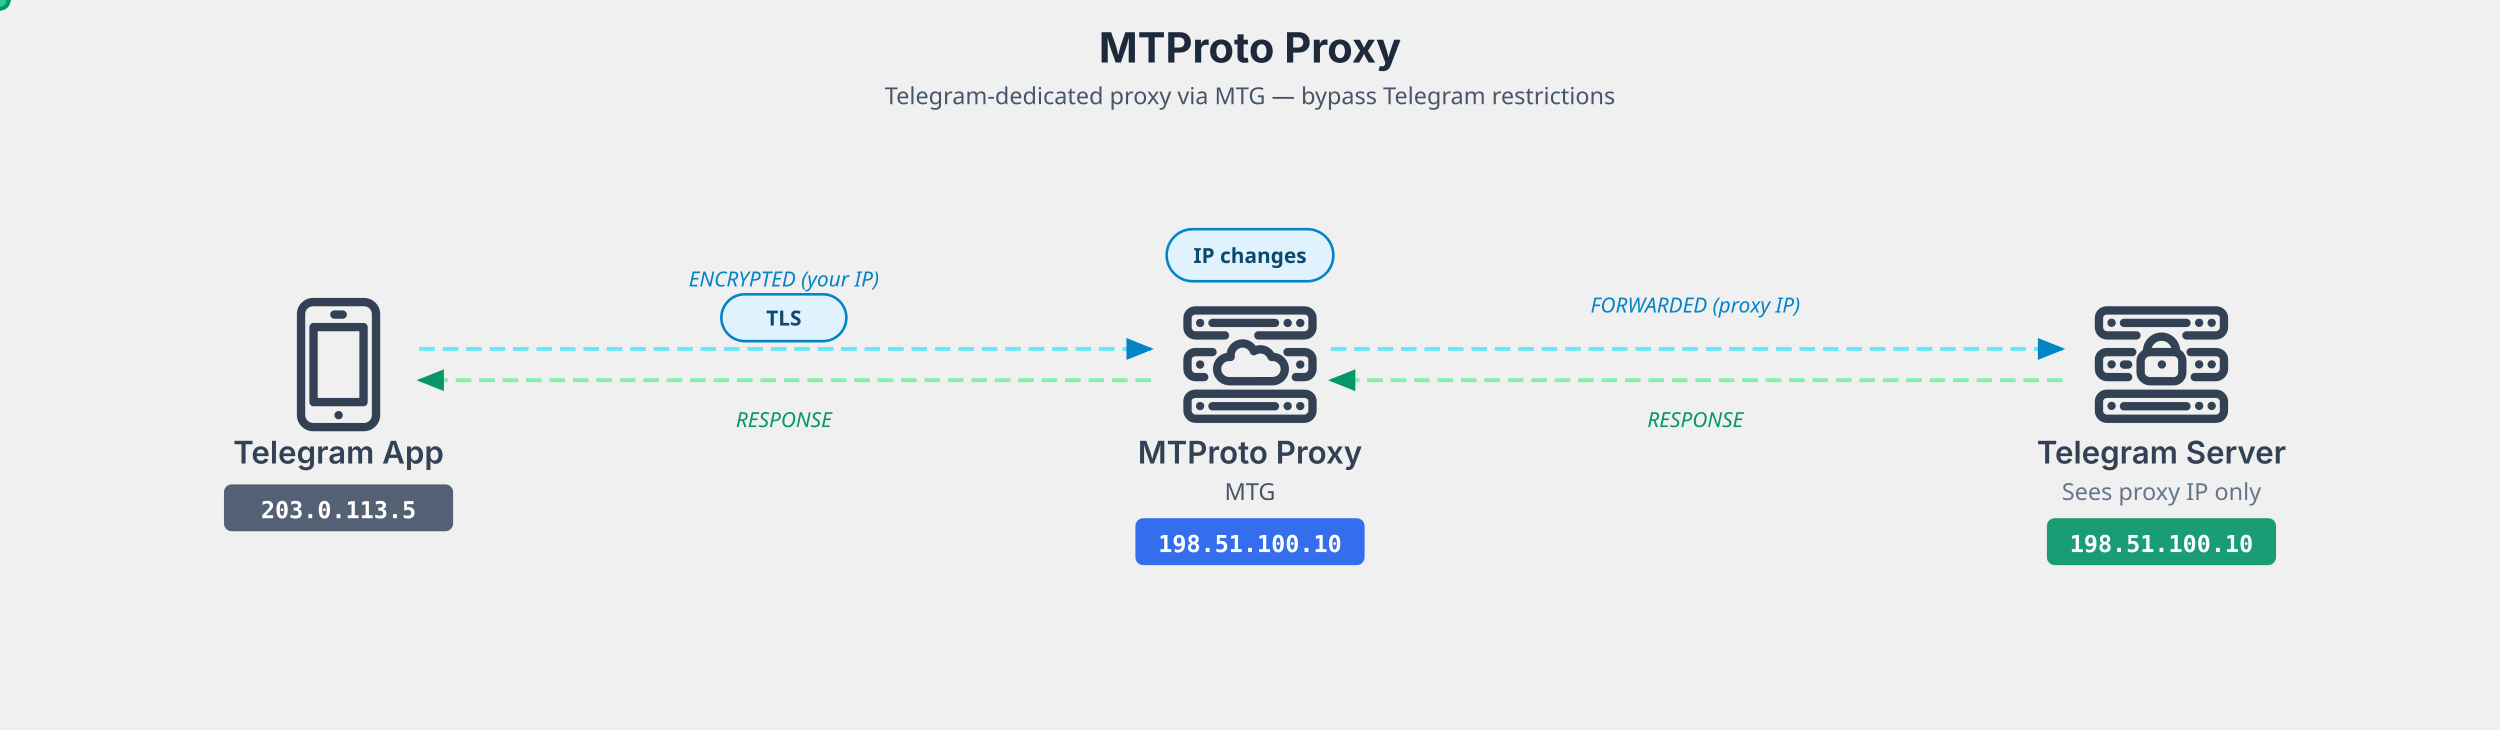
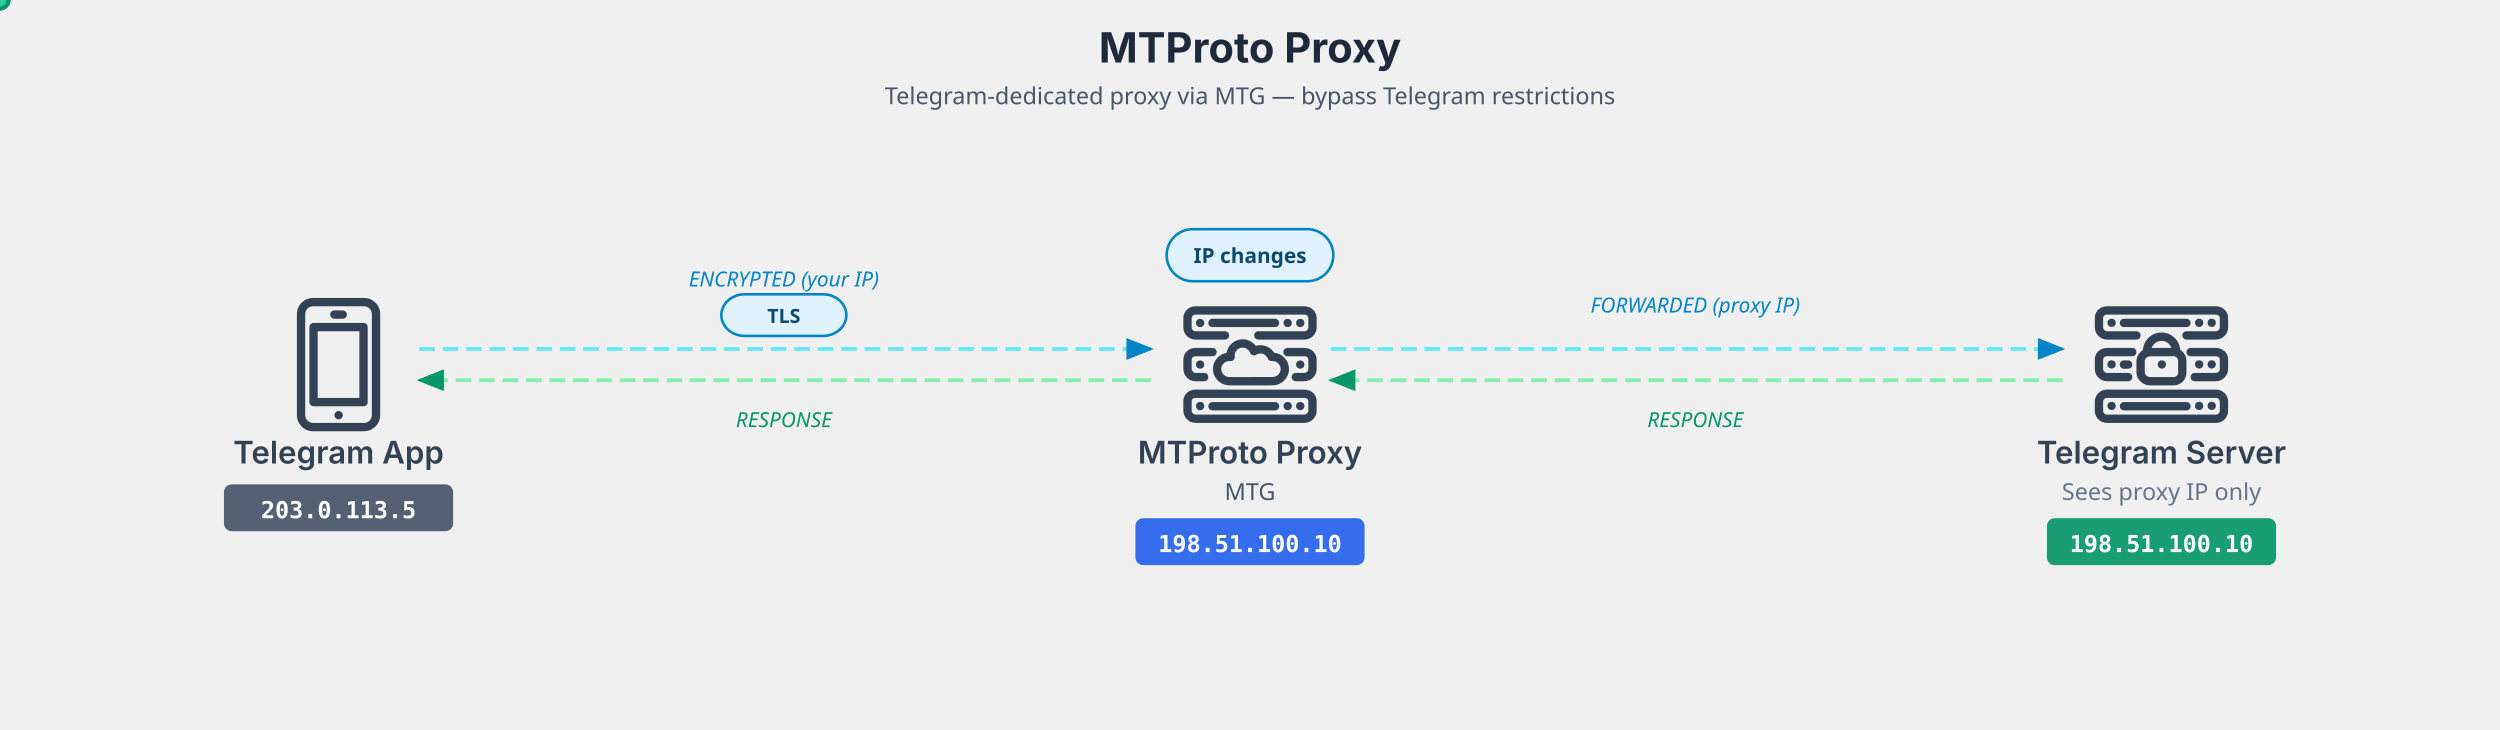
<svg xmlns="http://www.w3.org/2000/svg" viewBox="0 0 960 280">
  <defs>
    <marker id="ar1" viewBox="0 0 10 10" refX="9" refY="5" markerWidth="7" markerHeight="7" orient="auto-start-reverse">
      <path d="M 0 1 L 10 5 L 0 9 z" fill="#0284c7" />
    </marker>
    <marker id="ar2" viewBox="0 0 10 10" refX="9" refY="5" markerWidth="7" markerHeight="7" orient="auto-start-reverse">
      <path d="M 0 1 L 10 5 L 0 9 z" fill="#059669" />
    </marker>
  </defs>
  <style>
  /* Light theme (default) */
  .title-text { fill: #1e293b; }
  .subtitle-text { fill: #475569; }
  .label-text { fill: #334155; }
  .icon-fill { fill: #334155; }
  .flow-label { fill: #64748b; }
  .ip-bg-client { fill: #475569; }
  .ip-bg-proxy { fill: #2563eb; }
  .ip-bg-res { fill: #15803d; }
  .ip-bg-target { fill: #059669; }
  .ip-text { fill: #ffffff; }
  .badge-text { fill: #92400e; }
  .badge-text-purple { fill: #5b21b6; }
  .badge-text-blue { fill: #0c4a6e; }
  .target-sub { fill: #64748b; }
  .conn-line { stroke: #94a3b8; }
  .conn-line-orange { stroke: #fdba74; }
  .conn-line-purple { stroke: #c4b5fd; }
  .conn-line-cyan { stroke: #67e8f9; }
  .conn-line-green { stroke: #86efac; }
  .conn-line-amber { stroke: #fde68a; }
  .residential-label { fill: #15803d; }

  /* Dark theme */
  @media (prefers-color-scheme: dark) {
-     .title-text { fill: #e2e8f0; }
+     .title-text { fill: #aaafb6; }
    .subtitle-text { fill: #94a3b8; }
    .label-text { fill: #cbd5e1; }
-     .icon-fill { fill: #e2e8f0; }
+     .icon-fill { fill: #aaafb6; }
    .flow-label { fill: #94a3b8; }
    .ip-bg-client { fill: #475569; }
    .ip-bg-proxy { fill: #3b82f6; }
    .ip-bg-res { fill: #16a34a; }
    .ip-bg-target { fill: #059669; }
    .ip-text { fill: #ffffff; }
    .badge-text { fill: #92400e; }
    .badge-text-purple { fill: #5b21b6; }
    .badge-text-blue { fill: #0c4a6e; }
    .target-sub { fill: #94a3b8; }
    .conn-line { stroke: #475569; }
    .conn-line-orange { stroke: #c2410c; }
    .conn-line-purple { stroke: #7c3aed; }
    .conn-line-cyan { stroke: #0891b2; }
    .conn-line-green { stroke: #059669; }
    .conn-line-amber { stroke: #b45309; }
    .residential-label { fill: #4ade80; }
  }
</style>
  <text x="480" y="24" text-anchor="middle" font-family="system-ui, -apple-system, sans-serif" font-size="16" class="title-text" font-weight="700">MTProto Proxy</text>
  <text x="480" y="40" text-anchor="middle" font-family="system-ui, sans-serif" font-size="9" class="subtitle-text" font-weight="400">Telegram-dedicated proxy via MTG — bypass Telegram restrictions</text>
  <line x1="161" y1="134" x2="442" y2="134" class="conn-line-cyan" stroke-width="1.5" stroke-dasharray="6,3" marker-end="url(#ar1)" />
  <line x1="511" y1="134" x2="792" y2="134" class="conn-line-cyan" stroke-width="1.5" stroke-dasharray="6,3" marker-end="url(#ar1)" />
  <line x1="792" y1="146" x2="511" y2="146" class="conn-line-green" stroke-width="1.5" stroke-dasharray="6,3" marker-end="url(#ar2)" />
  <line x1="442" y1="146" x2="161" y2="146" class="conn-line-green" stroke-width="1.5" stroke-dasharray="6,3" marker-end="url(#ar2)" />
  <text x="301" y="110" text-anchor="middle" font-family="system-ui, sans-serif" font-size="8" fill="#0284c7" font-style="italic">ENCRYPTED (your IP)</text>
  <text x="651" y="120" text-anchor="middle" font-family="system-ui, sans-serif" font-size="8" fill="#0284c7" font-style="italic">FORWARDED (proxy IP)</text>
  <text x="651" y="164" text-anchor="middle" font-family="system-ui, sans-serif" font-size="8" fill="#059669" font-style="italic">RESPONSE</text>
  <text x="301" y="164" text-anchor="middle" font-family="system-ui, sans-serif" font-size="8" fill="#059669" font-style="italic">RESPONSE</text>
  <circle r="4" fill="#0284c7" opacity="0.85">
    <animateMotion dur="2s" begin="0s" repeatCount="indefinite" path="M161,134 L442,134" />
  </circle>
  <circle r="2.5" fill="#38bdf8" opacity="0.85">
    <animateMotion dur="2s" begin="0.3s" repeatCount="indefinite" path="M161,134 L442,134" />
  </circle>
  <circle r="4" fill="#0284c7" opacity="0.85">
    <animateMotion dur="2s" begin="2.2s" repeatCount="indefinite" path="M511,134 L792,134" />
  </circle>
  <circle r="2.5" fill="#38bdf8" opacity="0.85">
    <animateMotion dur="2s" begin="2.5s" repeatCount="indefinite" path="M511,134 L792,134" />
  </circle>
  <circle r="4" fill="#059669" opacity="0.85">
    <animateMotion dur="2s" begin="4.4s" repeatCount="indefinite" path="M792,146 L511,146" />
  </circle>
  <circle r="2.5" fill="#34d399" opacity="0.85">
    <animateMotion dur="2s" begin="4.7s" repeatCount="indefinite" path="M792,146 L511,146" />
  </circle>
  <circle r="4" fill="#059669" opacity="0.85">
    <animateMotion dur="2s" begin="6.6s" repeatCount="indefinite" path="M442,146 L161,146" />
  </circle>
  <circle r="2.5" fill="#34d399" opacity="0.85">
    <animateMotion dur="2s" begin="6.9s" repeatCount="indefinite" path="M442,146 L161,146" />
  </circle>
  <circle cx="480" cy="140" r="28" fill="#0284c7" opacity="0">
    <animate attributeName="r" values="28;62;28" dur="3s" repeatCount="indefinite" />
-     <animate attributeName="opacity" values="0.35;0;0.35" dur="3s" repeatCount="indefinite" />
+     <animate attributeName="opacity" values="0.15;0;0.15" dur="3s" repeatCount="indefinite" />
  </circle>
  <g transform="translate(301,122)">
-     <rect x="-24" y="-9" width="48" height="18" rx="9" fill="#e0f2fe" stroke="#0284c7" stroke-width="1" />
-     <text x="0" y="3" text-anchor="middle" font-family="system-ui" font-size="8" class="badge-text-blue" font-weight="700">TLS</text>
+     <rect x="-24" y="-9" width="48" height="16" rx="9" fill="#e0f2fe" stroke="#0284c7" stroke-width="1" />
+     <text x="0" y="2" text-anchor="middle" font-family="system-ui" font-size="7.5" class="badge-text-blue" font-weight="700">TLS</text>
  </g>
  <g transform="translate(480,98)">
    <rect x="-32" y="-10" width="64" height="20" rx="10" fill="#e0f2fe" stroke="#0284c7" stroke-width="1" />
    <text x="0" y="3" text-anchor="middle" font-family="system-ui" font-size="8" class="badge-text-blue" font-weight="700">IP changes</text>
  </g>
  <g transform="translate(130,140) scale(0.1) translate(-256,-256)" class="icon-fill">
    <g>
      <path d="M353.728,0h-195.44C123.936,0,96,27.92,96,62.256v387.488C96,484.08,123.936,512,158.288,512h195.424 C388.064,512,416,484.08,416,449.76V62.256C416,27.92,388.064,0,353.728,0z M384,449.744C384,466.432,370.416,480,353.728,480 h-195.44C141.584,480,128,466.432,128,449.76V62.256C128,45.568,141.584,32,158.288,32h195.424C370.416,32,384,45.568,384,62.256 V449.744z" />
    </g>
    <g>
      <circle cx="256.32" cy="450.24" r="16" />
    </g>
    <g>
      <path d="M272,48h-32c-8.832,0-16,7.152-16,16s7.168,16,16,16h32c8.832,0,16-7.152,16-16S280.832,48,272,48z" />
    </g>
    <g>
      <path d="M352,96H160c-8.832,0-16,7.152-16,16v288c0,8.848,7.168,16,16,16h192c8.832,0,16-7.152,16-16V112 C368,103.152,360.832,96,352,96z M336,384H176V128h160V384z" />
    </g>
  </g>
  <text x="130" y="178" text-anchor="middle" font-family="system-ui, -apple-system, sans-serif" font-size="12" class="label-text" font-weight="600">Telegram App</text>
  <g>
    <rect x="86" y="186" width="88" height="18" rx="3" class="ip-bg-client" opacity="0.92" />
    <text x="130" y="199" text-anchor="middle" font-family="ui-monospace, monospace" font-size="9" class="ip-text" font-weight="600">203.0.113.5</text>
  </g>
  <g transform="translate(480,140) scale(0.1) translate(-256,-256)" class="icon-fill">
    <g>
      <path d="M465.024,32H46.688C20.944,32,0,52.32,0,77.28v36.4C0,139.232,20.944,160,46.688,160H160c8.848,0,16-7.168,16-16 c0-8.832-7.152-16-16-16H46.688C38.72,128,32,121.44,32,113.68v-36.4C32,69.84,38.448,64,46.688,64h418.336 C473.28,64,480,69.968,480,77.28v36.4c0,7.632-7.008,14.32-14.976,14.32H288c-8.848,0-16,7.168-16,16c0,8.832,7.152,16,16,16 h177.024C490.48,160,512,138.784,512,113.68v-36.4C512,52.32,490.944,32,465.024,32z" />
    </g>
    <g>
      <path d="M352,80H112c-8.848,0-16,7.168-16,16c0,8.832,7.152,16,16,16h240c8.848,0,16-7.168,16-16C368,87.168,360.848,80,352,80z" />
    </g>
    <g>
      <path d="M75.792,84.784c-5.92-5.92-16.816-5.76-22.56,0c-3.04,2.88-4.64,7.04-4.64,11.36s1.6,8.48,4.64,11.36 c2.864,2.88,7.024,4.64,11.2,4.64c4.32,0,8.48-1.76,11.36-4.64c3.024-3.04,4.64-7.2,4.64-11.36 C80.432,91.984,78.816,87.824,75.792,84.784z" />
    </g>
    <g>
      <path d="M460.272,84.784c-5.92-5.92-16.8-5.92-22.72,0c-2.88,3.04-4.64,7.2-4.64,11.36c0,4.16,1.76,8.32,4.64,11.36 c3.04,2.88,7.2,4.64,11.36,4.64c4.144,0,8.32-1.76,11.36-4.64c2.896-3.04,4.64-7.2,4.64-11.36 C464.912,91.984,463.168,87.824,460.272,84.784z" />
    </g>
    <g>
      <path d="M411.952,84.784c-5.92-5.92-16.64-5.92-22.56,0c-3.056,3.04-4.8,7.2-4.8,11.36c0,4.16,1.76,8.32,4.8,11.36 c3.04,3.04,7.04,4.64,11.2,4.64c4.32,0,8.32-1.6,11.36-4.64c3.024-3.04,4.64-7.2,4.64-11.36 C416.592,91.984,414.976,87.824,411.952,84.784z" />
    </g>
    <g>
      <path d="M465.024,192H400c-8.848,0-16,7.168-16,16c0,8.832,7.152,16,16,16h65.024c7.36,0,14.976,4.832,14.976,12.928v36.4 c0,7.68-7.136,14.672-14.976,14.672H432c-8.848,0-16,7.152-16,16c0,8.848,7.152,16,16,16h33.024 C490.48,320,512,298.64,512,273.344v-36.4C512,212.16,490.944,192,465.024,192z" />
    </g>
    <g>
      <path d="M112,192H46.688C20.496,192,0,211.744,0,236.928v36.4C0,298.64,21.376,320,46.688,320H80c8.848,0,16-7.152,16-16 c0-8.848-7.152-16-16-16H46.688C38.864,288,32,281.152,32,273.344v-36.4C32,228.832,39.472,224,46.688,224H112 c8.848,0,16-7.168,16-16C128,199.168,120.848,192,112,192z" />
    </g>
    <g>
      <path d="M75.792,244.464c-5.92-5.92-16.816-5.92-22.56,0c-3.04,2.88-4.64,7.04-4.64,11.36c0,4.32,1.6,8.32,4.64,11.2 c2.864,3.04,7.024,4.8,11.2,4.8c4.32,0,8.32-1.76,11.36-4.64c3.024-3.04,4.64-7.2,4.64-11.36 C80.432,251.664,78.816,247.504,75.792,244.464z" />
    </g>
    <g>
      <path d="M460.272,244.464c-6.08-5.92-16.64-5.92-22.72,0c-2.88,3.04-4.64,7.04-4.64,11.36c0,4.16,1.76,8.32,4.64,11.36 c3.04,2.88,7.2,4.64,11.36,4.64c4.144,0,8.32-1.76,11.36-4.64c2.896-3.04,4.64-7.2,4.64-11.36S463.168,247.504,460.272,244.464z" />
    </g>
    <g>
      <path d="M465.024,352H46.688C20.496,352,0,371.44,0,396.272v36.4C0,458.32,21.376,480,46.688,480h418.336 C490.48,480,512,458.32,512,432.672v-36.4C512,371.44,491.376,352,465.024,352z M480,432.672c0,7.888-7.28,15.328-14.976,15.328 H46.688C39.008,448,32,440.688,32,432.672v-36.4C32,388.208,39.392,384,46.688,384h418.336c7.264,0,14.976,4.288,14.976,12.272 V432.672z" />
    </g>
    <g>
      <path d="M352,400H112c-8.848,0-16,7.152-16,16c0,8.848,7.152,16,16,16h240c8.848,0,16-7.152,16-16 C368,407.152,360.848,400,352,400z" />
    </g>
    <g>
      <path d="M75.792,403.84c-5.92-5.92-16.816-5.92-22.56,0c-3.04,2.88-4.64,7.024-4.64,11.36c0,4.16,1.6,8.304,4.64,11.184 c2.864,3.056,7.024,4.816,11.2,4.816c4.32,0,8.32-1.776,11.36-4.816c3.024-2.864,4.64-7.024,4.64-11.184 C80.432,411.024,78.816,406.864,75.792,403.84z" />
    </g>
    <g>
      <path d="M460.272,403.84c-5.92-5.92-16.64-5.92-22.72,0c-2.88,2.88-4.64,7.024-4.64,11.36c0,4.16,1.76,8.304,4.64,11.184 c3.04,3.056,7.2,4.816,11.36,4.816c4.144,0,8.32-1.776,11.36-4.816c2.896-2.864,4.64-7.024,4.64-11.184 C464.912,410.864,463.168,406.864,460.272,403.84z" />
    </g>
    <g>
      <path d="M411.952,403.84c-5.92-5.92-16.64-5.92-22.56,0c-3.056,3.024-4.8,7.024-4.8,11.36c0,4.16,1.76,8.304,4.8,11.184 c2.864,3.056,7.04,4.816,11.2,4.816c4.32,0,8.32-1.776,11.36-4.816c3.024-2.864,4.64-7.024,4.64-11.184 C416.592,410.864,414.976,406.864,411.952,403.84z" />
    </g>
    <g>
      <path d="M348.624,210.656c-11.28-18.032-31.024-29.2-52.848-29.2c-6.112,0-12.16,0.896-17.936,2.624 c-11.6-15.6-30.208-25.328-50.176-25.328c-31.008,0-56.8,22.72-61.616,52.384c-29.68,4.8-52.416,30.624-52.416,61.648 c0,32.432,25.12,59.632,56.88,62.56c1.44,0.416,2.944,0.656,4.528,0.656h146.624c0.08,0,0.176,0,0.272,0l22.704-0.416 c33.648-0.752,61.024-28.832,61.024-62.592C405.664,240.304,380.544,213.408,348.624,210.656z M344,303.6L200.128,304 l-24.72-0.384c-16.4-0.368-29.76-14.192-29.76-30.816c0-18.048,16.512-32.144,34.144-30.208c4.832,0.544,9.696-1.168,13.136-4.64 s5.104-8.336,4.528-13.184c-0.144-1.184-0.208-2.352-0.208-3.568c0-16.768,13.632-30.432,30.416-30.432 c12.528,0,23.952,7.872,28.4,19.552c1.712,4.48,5.344,7.952,9.888,9.472c4.576,1.504,9.536,0.928,13.6-1.648 c4.848-3.056,10.464-4.672,16.224-4.672c12.496,0,23.568,7.504,28.24,19.12c2.672,6.624,9.152,10.672,16.576,9.936 c0.64-0.08,1.296-0.08,1.952-0.08c16.672,0.048,31.12,13.472,31.12,30.56C373.664,289.504,360.336,303.248,344,303.6z" />
    </g>
  </g>
  <text x="480" y="178" text-anchor="middle" font-family="system-ui, -apple-system, sans-serif" font-size="12" class="label-text" font-weight="600">MTProto Proxy</text>
  <text x="480" y="192" text-anchor="middle" font-family="system-ui, sans-serif" font-size="9" class="subtitle-text" font-weight="400">MTG</text>
  <g>
    <rect x="436" y="199" width="88" height="18" rx="3" class="ip-bg-proxy" opacity="0.92" />
    <text x="480" y="212" text-anchor="middle" font-family="ui-monospace, monospace" font-size="9" class="ip-text" font-weight="600">198.51.100.10</text>
  </g>
  <g transform="translate(830,140) scale(0.1) translate(-256,-256)" class="icon-fill">
    <g>
      <path d="M465.024,32H46.688C20.512,32,0,51.632,0,76.688v36.368C0,138.512,21.376,160,46.688,160H160c8.832,0,16-7.168,16-16 c0-8.832-7.168-16-16-16H46.688C38.864,128,32,121.024,32,113.056V76.688C32,68.448,39.568,64,46.688,64h418.336 C472.384,64,480,68.736,480,76.688v36.368c0,7.824-7.136,14.944-14.976,14.944H352c-8.832,0-16,7.168-16,16 c0,8.832,7.168,16,16,16h113.024C490.496,160,512,138.512,512,113.056V76.688C512,51.632,491.36,32,465.024,32z" />
    </g>
    <g>
      <path d="M352,80H112c-8.832,0-16,7.168-16,16c0,8.832,7.168,16,16,16h240c8.832,0,16-7.168,16-16C368,87.168,360.832,80,352,80z" />
    </g>
    <g>
      <path d="M75.792,84.144c-5.92-5.92-16.64-5.92-22.56,0.16c-3.04,2.88-4.8,7.04-4.8,11.2c0,4.16,1.76,8.32,4.8,11.36 c2.88,2.88,7.04,4.64,11.2,4.64c4.32,0,8.48-1.76,11.36-4.64c3.04-3.04,4.8-7.2,4.8-11.36 C80.592,91.344,78.832,87.184,75.792,84.144z" />
    </g>
    <g>
      <path d="M460.272,84.144c-6.08-5.92-16.64-5.92-22.72,0c-2.88,3.04-4.64,7.2-4.64,11.36c0,4.16,1.76,8.32,4.64,11.36 c3.04,2.88,7.2,4.64,11.36,4.64c4.16,0,8.32-1.76,11.36-4.64c2.88-3.04,4.64-7.2,4.64-11.36 C464.912,91.344,463.152,87.184,460.272,84.144z" />
    </g>
    <g>
      <path d="M411.952,84.144c-5.92-5.92-16.64-5.92-22.56,0c-3.04,3.04-4.64,7.2-4.64,11.36c0,4.32,1.6,8.32,4.64,11.36 c2.88,2.88,7.04,4.64,11.36,4.64c4.16,0,8.32-1.76,11.2-4.64c3.04-3.04,4.64-7.2,4.64-11.36 C416.592,91.344,414.992,87.184,411.952,84.144z" />
    </g>
    <g>
      <path d="M465.024,192H368c-8.832,0-16,7.168-16,16c0,8.832,7.168,16,16,16h97.024c7.264,0,14.976,4.336,14.976,12.336v36.368 c0,7.872-7.28,15.296-14.976,15.296H384c-8.832,0-16,7.152-16,16c0,8.848,7.168,16,16,16h81.024 C490.496,320,512,298.336,512,272.704v-36.368C512,211.472,491.36,192,465.024,192z" />
    </g>
    <g>
      <path d="M144,192H46.688C20.512,192,0,211.472,0,236.336v36.368C0,298.336,21.376,320,46.688,320H128c8.832,0,16-7.152,16-16 c0-8.848-7.168-16-16-16H46.688C39.008,288,32,280.704,32,272.704v-36.368C32,228.24,39.392,224,46.688,224H144 c8.832,0,16-7.168,16-16C160,199.168,152.832,192,144,192z" />
    </g>
    <g>
      <path d="M128,240h-16c-8.832,0-16,7.152-16,16c0,8.848,7.168,16,16,16h16c8.832,0,16-7.168,16-16C144,247.168,136.832,240,128,240z" />
    </g>
    <g>
      <path d="M75.792,243.824c-5.92-5.92-16.64-5.92-22.56,0c-3.04,3.04-4.8,7.2-4.8,11.36s1.76,8.32,4.8,11.36 c3.04,2.88,7.04,4.64,11.2,4.64c4.32,0,8.32-1.76,11.36-4.64c3.04-3.04,4.64-7.2,4.64-11.36S78.832,246.864,75.792,243.824z" />
    </g>
    <g>
      <path d="M460.272,243.824c-5.92-5.92-16.8-5.92-22.72,0c-2.88,3.04-4.64,7.2-4.64,11.36c0,4.32,1.76,8.32,4.64,11.36 c3.04,2.88,7.2,4.64,11.36,4.64c4.16,0,8.32-1.76,11.36-4.64c2.88-3.04,4.64-7.04,4.64-11.36 C464.912,251.024,463.152,246.864,460.272,243.824z" />
    </g>
    <g>
      <path d="M411.952,243.824c-5.92-5.92-16.64-5.92-22.56,0c-3.04,3.04-4.8,7.2-4.8,11.36c0,4.32,1.76,8.32,4.8,11.36 c3.04,2.88,7.04,4.64,11.2,4.64c4.32,0,8.32-1.76,11.36-4.64c3.04-3.04,4.8-7.2,4.8-11.36S414.992,246.864,411.952,243.824z" />
    </g>
    <g>
      <path d="M465.52,352H46.464C20.848,352,0,372.688,0,398.16v35.712C0,459.312,20.848,480,46.464,480h419.072 C491.152,480,512,459.312,512,433.856v-35.712C512,372.688,491.152,352,465.52,352z M480,433.872 c0,7.776-6.496,14.128-14.48,14.128H46.464C38.496,448,32,441.648,32,433.856v-35.712C32,390.336,38.496,384,46.464,384h419.072 c7.968,0,14.464,6.336,14.464,14.16V433.872z" />
    </g>
    <g>
      <path d="M352,400H112c-8.832,0-16,7.152-16,16c0,8.848,7.168,16,16,16h240c8.832,0,16-7.152,16-16 C368,407.152,360.832,400,352,400z" />
    </g>
    <g>
      <path d="M75.792,403.2c-5.92-5.92-16.8-5.76-22.56,0c-3.04,3.024-4.8,7.184-4.8,11.36c0,4.16,1.76,8.32,4.8,11.36 c2.88,2.88,7.04,4.64,11.36,4.64c4.16,0,8.16-1.776,11.2-4.64c3.04-3.04,4.64-7.2,4.64-11.36 C80.432,410.384,78.832,406.224,75.792,403.2z" />
    </g>
    <g>
      <path d="M460.272,403.2c-5.92-5.92-16.8-5.92-22.72,0c-2.88,3.024-4.64,7.184-4.64,11.36c0,4.16,1.76,8.32,4.64,11.36 c3.04,2.88,7.2,4.64,11.36,4.64c4.16,0,8.32-1.776,11.36-4.64c2.88-3.04,4.64-7.2,4.64-11.36 C464.912,410.384,463.152,406.224,460.272,403.2z" />
    </g>
    <g>
      <path d="M411.952,403.2c-5.92-5.92-16.64-5.92-22.56,0c-3.04,3.024-4.64,7.024-4.64,11.36c0,4.16,1.6,8.32,4.64,11.36 c2.88,2.88,7.04,4.64,11.2,4.64c4.32,0,8.48-1.776,11.36-4.64c3.04-3.04,4.64-7.2,4.64-11.36 C416.592,410.384,414.992,406.224,411.952,403.2z" />
    </g>
    <g>
      <path d="M305.424,192.064C304.96,192.016,304.48,192,304,192h-91.84c-27.792,0-52.16,23.376-52.16,50.016v44.64 C160,312.928,184.368,336,212.16,336h90.8C330,336,352,313.856,352,286.656v-44.64C352,215.28,331.328,193.376,305.424,192.064z M320,286.656c0,9.552-7.648,17.344-17.04,17.344h-90.8c-10.176,0-20.16-8.608-20.16-17.344v-44.64 c0-8.928,10.176-18.016,20.16-18.016h90.8c9.232,0,17.04,8.256,17.04,18.016V286.656z" />
    </g>
    <g>
      <path d="M256.304,132.784c-39.536,0-71.696,32.144-71.696,71.68c0,8.832,7.168,16,16,16c8.832,0,16-7.168,16-16 c0-21.872,17.808-39.68,39.696-39.68c21.888,0,39.696,17.792,39.696,39.68c0,8.832,7.168,16,16,16c8.832,0,16-7.152,16-16 C328,164.944,295.84,132.784,256.304,132.784z" />
    </g>
    <g>
      <path d="M268.912,244.144c-5.92-5.92-16.64-5.92-22.56,0c-3.04,3.04-4.8,7.2-4.8,11.36s1.76,8.32,4.8,11.36 c2.88,2.88,7.04,4.64,11.2,4.64c4.32,0,8.32-1.76,11.36-4.64c3.04-3.04,4.64-7.2,4.64-11.36S271.952,247.184,268.912,244.144z" />
    </g>
  </g>
  <text x="830" y="178" text-anchor="middle" font-family="system-ui, -apple-system, sans-serif" font-size="12" class="label-text" font-weight="600">Telegram Server</text>
  <text x="830" y="192" text-anchor="middle" font-family="system-ui, sans-serif" font-size="9" class="target-sub" font-weight="400">Sees proxy IP only</text>
  <g>
    <rect x="786" y="199" width="88" height="18" rx="3" class="ip-bg-target" opacity="0.92" />
    <text x="830" y="212" text-anchor="middle" font-family="ui-monospace, monospace" font-size="9" class="ip-text" font-weight="600">198.51.100.10</text>
  </g>
</svg>
